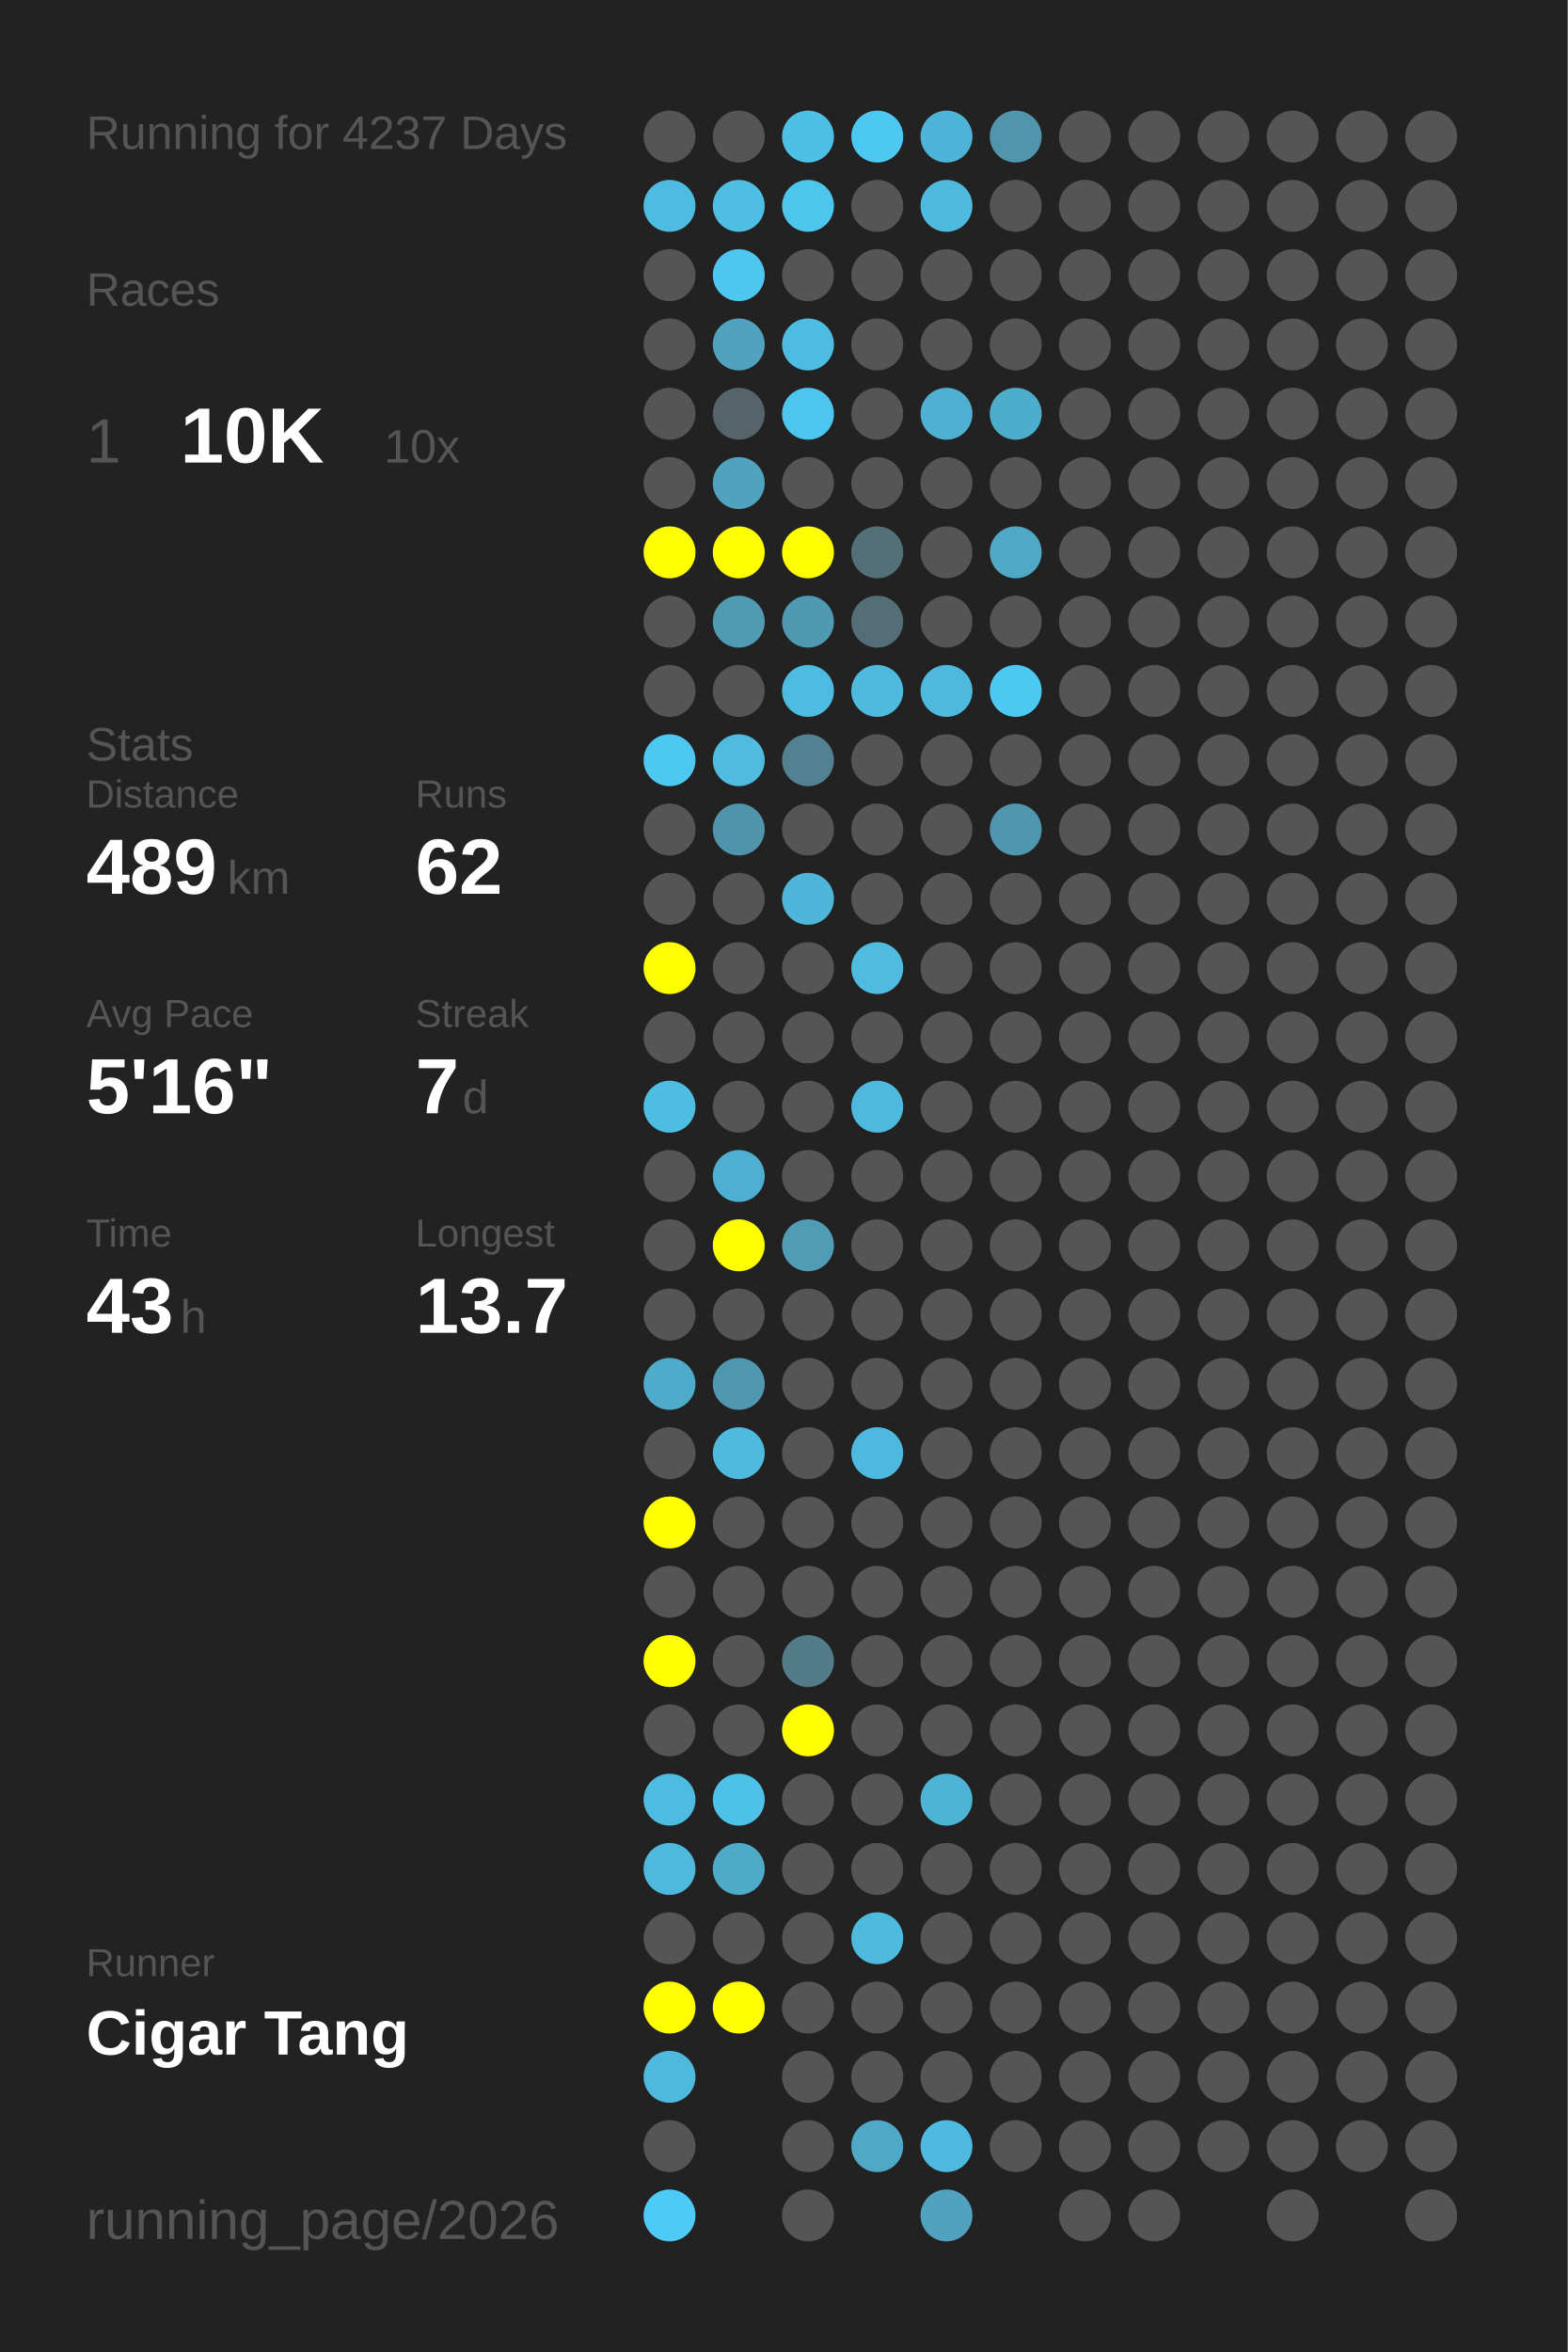
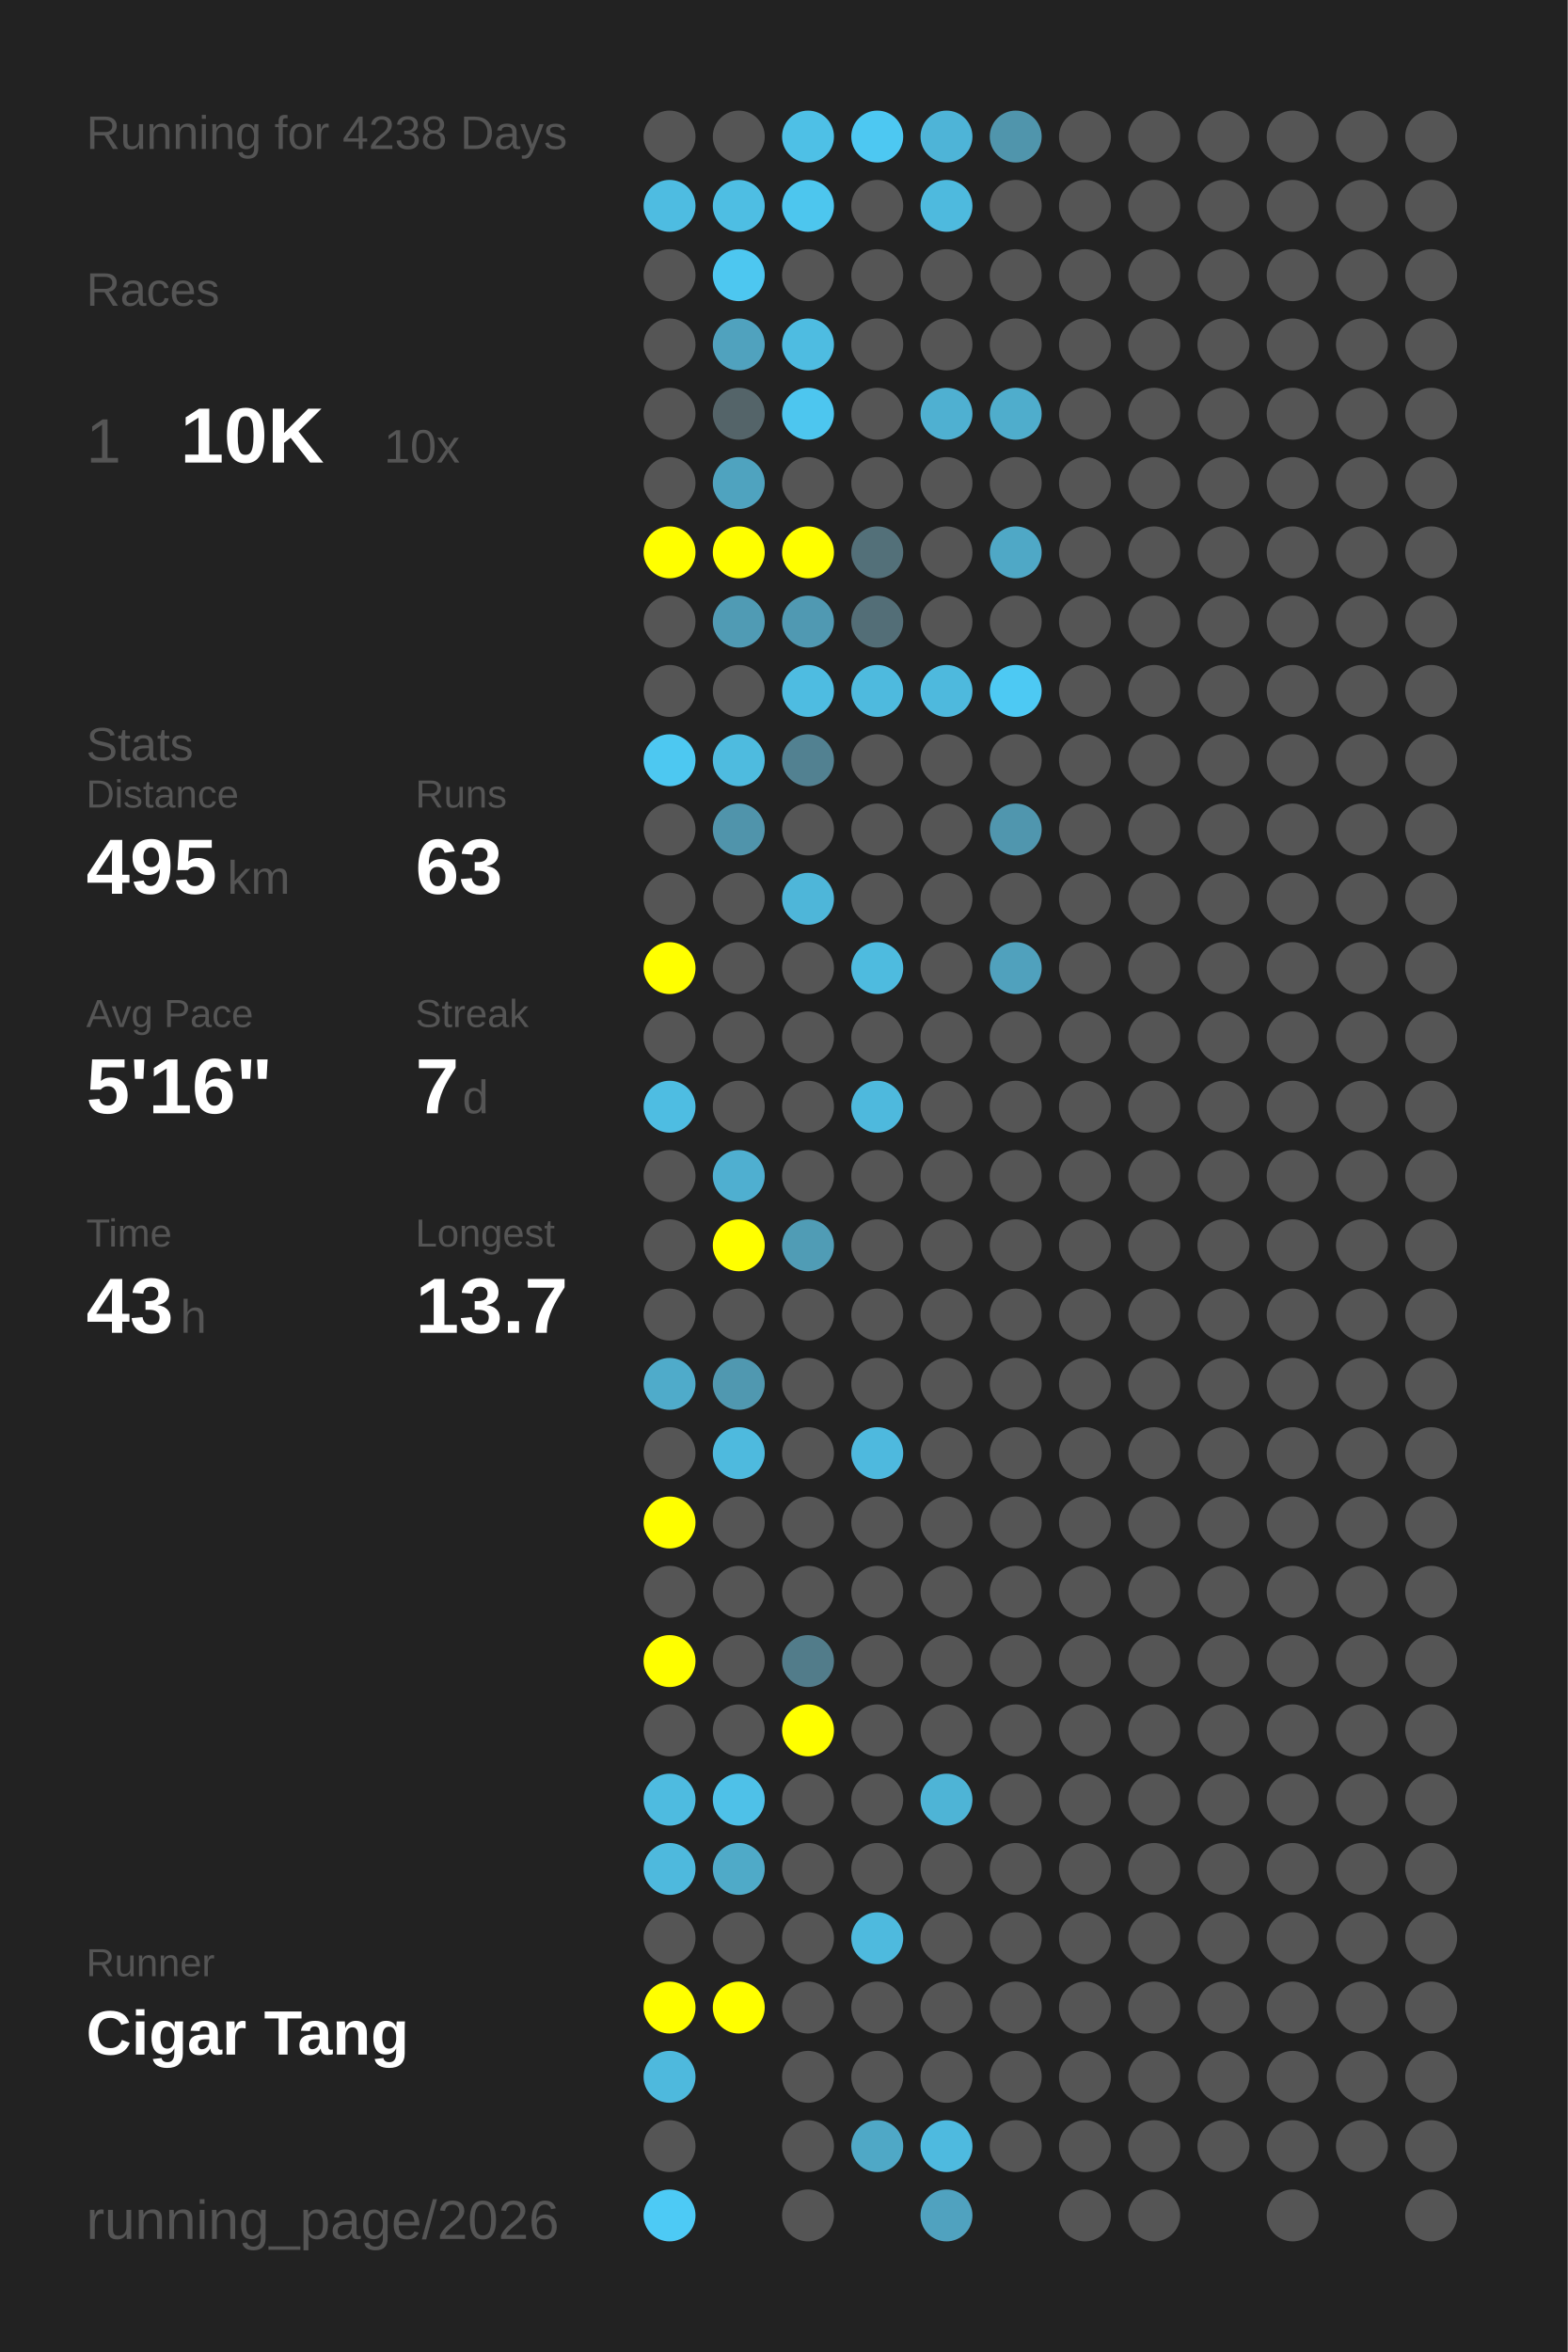
<svg xmlns="http://www.w3.org/2000/svg" baseProfile="full" height="300mm" version="1.1" viewBox="0,0,200,300" width="200mm">
  <defs />
  <rect fill="#222222" height="300" width="200" x="0" y="0" />
-   <text fill="#555555" style="font-size:6px; font-family:Arial;" x="11" y="19">Running for 4237 Days</text>
+   <text fill="#555555" style="font-size:6px; font-family:Arial;" x="11" y="19">Running for 4238 Days</text>
  <text fill="#555555" style="font-size:6px; font-family:Arial;" x="11" y="39">Races</text>
  <text fill="#555555" style="font-size:8px; font-family:Arial;" x="11" y="59">1</text>
  <text fill="#FFFFFF" style="font-size:10px; font-family:Arial; font-weight:bold;" x="23" y="59">10K</text>
  <text fill="#555555" style="font-size:6px; font-family:Arial;" x="49" y="59">10x</text>
  <text fill="#555555" style="font-size:6px; font-family:Arial;" x="11" y="97">Stats</text>
  <text fill="#555555" style="font-size:5px; font-family:Arial;" x="11" y="103">Distance</text>
-   <text fill="#FFFFFF" style="font-size:10px; font-family:Arial; font-weight:bold;" x="11" y="114">489</text>
+   <text fill="#FFFFFF" style="font-size:10px; font-family:Arial; font-weight:bold;" x="11" y="114">495</text>
  <text fill="#555555" style="font-size:6px; font-family:Arial;" x="29" y="114">km</text>
  <text fill="#555555" style="font-size:5px; font-family:Arial;" x="53" y="103">Runs</text>
-   <text fill="#FFFFFF" style="font-size:10px; font-family:Arial; font-weight:bold;" x="53" y="114">62</text>
+   <text fill="#FFFFFF" style="font-size:10px; font-family:Arial; font-weight:bold;" x="53" y="114">63</text>
  <text fill="#555555" style="font-size:5px; font-family:Arial;" x="11" y="131">Avg Pace</text>
  <text fill="#FFFFFF" style="font-size:10px; font-family:Arial; font-weight:bold;" x="11" y="142">5'16"</text>
  <text fill="#555555" style="font-size:5px; font-family:Arial;" x="53" y="131">Streak</text>
  <text fill="#FFFFFF" style="font-size:10px; font-family:Arial; font-weight:bold;" x="53" y="142">7</text>
  <text fill="#555555" style="font-size:6px; font-family:Arial;" x="59" y="142">d</text>
  <text fill="#555555" style="font-size:5px; font-family:Arial;" x="11" y="159">Time</text>
  <text fill="#FFFFFF" style="font-size:10px; font-family:Arial; font-weight:bold;" x="11" y="170">43</text>
  <text fill="#555555" style="font-size:6px; font-family:Arial;" x="23" y="170">h</text>
  <text fill="#555555" style="font-size:5px; font-family:Arial;" x="53" y="159">Longest</text>
  <text fill="#FFFFFF" style="font-size:10px; font-family:Arial; font-weight:bold;" x="53" y="170">13.7</text>
  <text fill="#555555" style="font-size:5px; font-family:Arial;" x="11" y="252.065">Runner</text>
  <text fill="#FFFFFF" style="font-size:8px; font-family:Arial; font-weight:bold;" x="11" y="262.065">Cigar Tang</text>
  <text fill="#555555" style="font-size:7px; font-family:Arial;" x="11" y="285.581">running_page/2026</text>
  <circle cx="85.417" cy="17.419" fill="#555555" r="3.312" />
  <circle cx="85.417" cy="26.258" fill="#4ebce1" r="3.312" />
  <circle cx="85.417" cy="35.097" fill="#555555" r="3.312" />
  <circle cx="85.417" cy="43.935" fill="#555555" r="3.312" />
  <circle cx="85.417" cy="52.774" fill="#555555" r="3.312" />
  <circle cx="85.417" cy="61.613" fill="#555555" r="3.312" />
  <circle cx="85.417" cy="70.452" fill="#FFFF00" r="3.312" />
  <circle cx="85.417" cy="79.29" fill="#555555" r="3.312" />
  <circle cx="85.417" cy="88.129" fill="#555555" r="3.312" />
  <circle cx="85.417" cy="96.968" fill="#4dc8f1" r="3.312" />
  <circle cx="85.417" cy="105.806" fill="#555555" r="3.312" />
  <circle cx="85.417" cy="114.645" fill="#555555" r="3.312" />
  <circle cx="85.417" cy="123.484" fill="#FFFF00" r="3.312" />
  <circle cx="85.417" cy="132.323" fill="#555555" r="3.312" />
  <circle cx="85.417" cy="141.161" fill="#4ebde2" r="3.312" />
  <circle cx="85.417" cy="150" fill="#555555" r="3.312" />
  <circle cx="85.417" cy="158.839" fill="#555555" r="3.312" />
  <circle cx="85.417" cy="167.677" fill="#555555" r="3.312" />
  <circle cx="85.417" cy="176.516" fill="#4fabca" r="3.312" />
  <circle cx="85.417" cy="185.355" fill="#555555" r="3.312" />
  <circle cx="85.417" cy="194.194" fill="#FFFF00" r="3.312" />
  <circle cx="85.417" cy="203.032" fill="#555555" r="3.312" />
  <circle cx="85.417" cy="211.871" fill="#FFFF00" r="3.312" />
  <circle cx="85.417" cy="220.71" fill="#555555" r="3.312" />
  <circle cx="85.417" cy="229.548" fill="#4ebbe0" r="3.312" />
  <circle cx="85.417" cy="238.387" fill="#4eb9dd" r="3.312" />
  <circle cx="85.417" cy="247.226" fill="#555555" r="3.312" />
  <circle cx="85.417" cy="256.065" fill="#FFFF00" r="3.312" />
  <circle cx="85.417" cy="264.903" fill="#4eb9dd" r="3.312" />
  <circle cx="85.417" cy="273.742" fill="#555555" r="3.312" />
  <circle cx="85.417" cy="282.581" fill="#4dcaf5" r="3.312" />
  <circle cx="94.25" cy="17.419" fill="#555555" r="3.312" />
  <circle cx="94.25" cy="26.258" fill="#4ebee3" r="3.312" />
  <circle cx="94.25" cy="35.097" fill="#4dc7f0" r="3.312" />
  <circle cx="94.25" cy="43.935" fill="#50a2be" r="3.312" />
  <circle cx="94.25" cy="52.774" fill="#546469" r="3.312" />
  <circle cx="94.25" cy="61.613" fill="#4fa3bf" r="3.312" />
  <circle cx="94.25" cy="70.452" fill="#FFFF00" r="3.312" />
  <circle cx="94.25" cy="79.29" fill="#509bb4" r="3.312" />
  <circle cx="94.25" cy="88.129" fill="#555555" r="3.312" />
  <circle cx="94.25" cy="96.968" fill="#4ebbdf" r="3.312" />
  <circle cx="94.25" cy="105.806" fill="#5094ab" r="3.312" />
  <circle cx="94.25" cy="114.645" fill="#555555" r="3.312" />
  <circle cx="94.25" cy="123.484" fill="#555555" r="3.312" />
  <circle cx="94.25" cy="132.323" fill="#555555" r="3.312" />
  <circle cx="94.25" cy="141.161" fill="#555555" r="3.312" />
  <circle cx="94.25" cy="150" fill="#4fafd0" r="3.312" />
  <circle cx="94.25" cy="158.839" fill="#FFFF00" r="3.312" />
  <circle cx="94.25" cy="167.677" fill="#555555" r="3.312" />
  <circle cx="94.25" cy="176.516" fill="#5098b0" r="3.312" />
  <circle cx="94.25" cy="185.355" fill="#4ebade" r="3.312" />
  <circle cx="94.25" cy="194.194" fill="#555555" r="3.312" />
  <circle cx="94.25" cy="203.032" fill="#555555" r="3.312" />
  <circle cx="94.25" cy="211.871" fill="#555555" r="3.312" />
  <circle cx="94.25" cy="220.71" fill="#555555" r="3.312" />
  <circle cx="94.25" cy="229.548" fill="#4ec1e8" r="3.312" />
  <circle cx="94.25" cy="238.387" fill="#4faac8" r="3.312" />
  <circle cx="94.25" cy="247.226" fill="#555555" r="3.312" />
  <circle cx="94.25" cy="256.065" fill="#FFFF00" r="3.312" />
  <circle cx="103.083" cy="17.419" fill="#4ec0e6" r="3.312" />
  <circle cx="103.083" cy="26.258" fill="#4dc6ee" r="3.312" />
  <circle cx="103.083" cy="35.097" fill="#555555" r="3.312" />
  <circle cx="103.083" cy="43.935" fill="#4ebce1" r="3.312" />
  <circle cx="103.083" cy="52.774" fill="#4dc6ef" r="3.312" />
  <circle cx="103.083" cy="61.613" fill="#555555" r="3.312" />
  <circle cx="103.083" cy="70.452" fill="#FFFF00" r="3.312" />
  <circle cx="103.083" cy="79.29" fill="#5099b2" r="3.312" />
  <circle cx="103.083" cy="88.129" fill="#4ebce1" r="3.312" />
  <circle cx="103.083" cy="96.968" fill="#528191" r="3.312" />
  <circle cx="103.083" cy="105.806" fill="#555555" r="3.312" />
  <circle cx="103.083" cy="114.645" fill="#4eb6d9" r="3.312" />
  <circle cx="103.083" cy="123.484" fill="#555555" r="3.312" />
  <circle cx="103.083" cy="132.323" fill="#555555" r="3.312" />
  <circle cx="103.083" cy="141.161" fill="#555555" r="3.312" />
  <circle cx="103.083" cy="150" fill="#555555" r="3.312" />
  <circle cx="103.083" cy="158.839" fill="#509cb5" r="3.312" />
  <circle cx="103.083" cy="167.677" fill="#555555" r="3.312" />
  <circle cx="103.083" cy="176.516" fill="#555555" r="3.312" />
  <circle cx="103.083" cy="185.355" fill="#555555" r="3.312" />
  <circle cx="103.083" cy="194.194" fill="#555555" r="3.312" />
  <circle cx="103.083" cy="203.032" fill="#555555" r="3.312" />
  <circle cx="103.083" cy="211.871" fill="#527c8a" r="3.312" />
  <circle cx="103.083" cy="220.71" fill="#FFFF00" r="3.312" />
  <circle cx="103.083" cy="229.548" fill="#555555" r="3.312" />
  <circle cx="103.083" cy="238.387" fill="#555555" r="3.312" />
  <circle cx="103.083" cy="247.226" fill="#555555" r="3.312" />
  <circle cx="103.083" cy="256.065" fill="#555555" r="3.312" />
  <circle cx="103.083" cy="264.903" fill="#555555" r="3.312" />
  <circle cx="103.083" cy="273.742" fill="#555555" r="3.312" />
  <circle cx="103.083" cy="282.581" fill="#555555" r="3.312" />
  <circle cx="111.917" cy="17.419" fill="#4dc8f2" r="3.312" />
  <circle cx="111.917" cy="26.258" fill="#555555" r="3.312" />
  <circle cx="111.917" cy="35.097" fill="#555555" r="3.312" />
  <circle cx="111.917" cy="43.935" fill="#555555" r="3.312" />
  <circle cx="111.917" cy="52.774" fill="#555555" r="3.312" />
  <circle cx="111.917" cy="61.613" fill="#555555" r="3.312" />
  <circle cx="111.917" cy="70.452" fill="#537079" r="3.312" />
  <circle cx="111.917" cy="79.29" fill="#536e77" r="3.312" />
  <circle cx="111.917" cy="88.129" fill="#4ebade" r="3.312" />
  <circle cx="111.917" cy="96.968" fill="#555555" r="3.312" />
  <circle cx="111.917" cy="105.806" fill="#555555" r="3.312" />
  <circle cx="111.917" cy="114.645" fill="#555555" r="3.312" />
  <circle cx="111.917" cy="123.484" fill="#4ebbdf" r="3.312" />
  <circle cx="111.917" cy="132.323" fill="#555555" r="3.312" />
  <circle cx="111.917" cy="141.161" fill="#4eb9dd" r="3.312" />
  <circle cx="111.917" cy="150" fill="#555555" r="3.312" />
  <circle cx="111.917" cy="158.839" fill="#555555" r="3.312" />
  <circle cx="111.917" cy="167.677" fill="#555555" r="3.312" />
  <circle cx="111.917" cy="176.516" fill="#555555" r="3.312" />
  <circle cx="111.917" cy="185.355" fill="#4eb9de" r="3.312" />
  <circle cx="111.917" cy="194.194" fill="#555555" r="3.312" />
  <circle cx="111.917" cy="203.032" fill="#555555" r="3.312" />
  <circle cx="111.917" cy="211.871" fill="#555555" r="3.312" />
  <circle cx="111.917" cy="220.71" fill="#555555" r="3.312" />
  <circle cx="111.917" cy="229.548" fill="#555555" r="3.312" />
  <circle cx="111.917" cy="238.387" fill="#555555" r="3.312" />
  <circle cx="111.917" cy="247.226" fill="#4ebade" r="3.312" />
  <circle cx="111.917" cy="256.065" fill="#555555" r="3.312" />
  <circle cx="111.917" cy="264.903" fill="#555555" r="3.312" />
  <circle cx="111.917" cy="273.742" fill="#4fa8c6" r="3.312" />
  <circle cx="120.75" cy="17.419" fill="#4eb4d7" r="3.312" />
  <circle cx="120.75" cy="26.258" fill="#4ebade" r="3.312" />
  <circle cx="120.75" cy="35.097" fill="#555555" r="3.312" />
  <circle cx="120.75" cy="43.935" fill="#555555" r="3.312" />
  <circle cx="120.75" cy="52.774" fill="#4fb0d1" r="3.312" />
  <circle cx="120.75" cy="61.613" fill="#555555" r="3.312" />
  <circle cx="120.75" cy="70.452" fill="#555555" r="3.312" />
  <circle cx="120.75" cy="79.29" fill="#555555" r="3.312" />
  <circle cx="120.75" cy="88.129" fill="#4eb9dd" r="3.312" />
  <circle cx="120.75" cy="96.968" fill="#555555" r="3.312" />
  <circle cx="120.75" cy="105.806" fill="#555555" r="3.312" />
  <circle cx="120.75" cy="114.645" fill="#555555" r="3.312" />
  <circle cx="120.75" cy="123.484" fill="#555555" r="3.312" />
  <circle cx="120.75" cy="132.323" fill="#555555" r="3.312" />
  <circle cx="120.75" cy="141.161" fill="#555555" r="3.312" />
  <circle cx="120.75" cy="150" fill="#555555" r="3.312" />
  <circle cx="120.75" cy="158.839" fill="#555555" r="3.312" />
  <circle cx="120.75" cy="167.677" fill="#555555" r="3.312" />
  <circle cx="120.75" cy="176.516" fill="#555555" r="3.312" />
  <circle cx="120.75" cy="185.355" fill="#555555" r="3.312" />
  <circle cx="120.75" cy="194.194" fill="#555555" r="3.312" />
  <circle cx="120.75" cy="203.032" fill="#555555" r="3.312" />
  <circle cx="120.75" cy="211.871" fill="#555555" r="3.312" />
  <circle cx="120.75" cy="220.71" fill="#555555" r="3.312" />
  <circle cx="120.75" cy="229.548" fill="#4eb4d6" r="3.312" />
  <circle cx="120.75" cy="238.387" fill="#555555" r="3.312" />
  <circle cx="120.75" cy="247.226" fill="#555555" r="3.312" />
  <circle cx="120.75" cy="256.065" fill="#555555" r="3.312" />
  <circle cx="120.75" cy="264.903" fill="#555555" r="3.312" />
  <circle cx="120.75" cy="273.742" fill="#4ebadf" r="3.312" />
  <circle cx="120.75" cy="282.581" fill="#50a2bf" r="3.312" />
  <circle cx="129.583" cy="17.419" fill="#5095ac" r="3.312" />
  <circle cx="129.583" cy="26.258" fill="#555555" r="3.312" />
  <circle cx="129.583" cy="35.097" fill="#555555" r="3.312" />
  <circle cx="129.583" cy="43.935" fill="#555555" r="3.312" />
  <circle cx="129.583" cy="52.774" fill="#4fadcc" r="3.312" />
  <circle cx="129.583" cy="61.613" fill="#555555" r="3.312" />
  <circle cx="129.583" cy="70.452" fill="#4fa8c6" r="3.312" />
  <circle cx="129.583" cy="79.29" fill="#555555" r="3.312" />
  <circle cx="129.583" cy="88.129" fill="#4dc9f3" r="3.312" />
  <circle cx="129.583" cy="96.968" fill="#555555" r="3.312" />
  <circle cx="129.583" cy="105.806" fill="#5096ae" r="3.312" />
  <circle cx="129.583" cy="114.645" fill="#555555" r="3.312" />
-   <circle cx="129.583" cy="123.484" fill="#555555" r="3.312" />
+   <circle cx="129.583" cy="123.484" fill="#50a1bd" r="3.312" />
  <circle cx="129.583" cy="132.323" fill="#555555" r="3.312" />
  <circle cx="129.583" cy="141.161" fill="#555555" r="3.312" />
  <circle cx="129.583" cy="150" fill="#555555" r="3.312" />
  <circle cx="129.583" cy="158.839" fill="#555555" r="3.312" />
  <circle cx="129.583" cy="167.677" fill="#555555" r="3.312" />
  <circle cx="129.583" cy="176.516" fill="#555555" r="3.312" />
  <circle cx="129.583" cy="185.355" fill="#555555" r="3.312" />
  <circle cx="129.583" cy="194.194" fill="#555555" r="3.312" />
  <circle cx="129.583" cy="203.032" fill="#555555" r="3.312" />
  <circle cx="129.583" cy="211.871" fill="#555555" r="3.312" />
  <circle cx="129.583" cy="220.71" fill="#555555" r="3.312" />
  <circle cx="129.583" cy="229.548" fill="#555555" r="3.312" />
  <circle cx="129.583" cy="238.387" fill="#555555" r="3.312" />
  <circle cx="129.583" cy="247.226" fill="#555555" r="3.312" />
  <circle cx="129.583" cy="256.065" fill="#555555" r="3.312" />
  <circle cx="129.583" cy="264.903" fill="#555555" r="3.312" />
  <circle cx="129.583" cy="273.742" fill="#555555" r="3.312" />
  <circle cx="138.417" cy="17.419" fill="#555555" r="3.312" />
  <circle cx="138.417" cy="26.258" fill="#555555" r="3.312" />
  <circle cx="138.417" cy="35.097" fill="#555555" r="3.312" />
  <circle cx="138.417" cy="43.935" fill="#555555" r="3.312" />
  <circle cx="138.417" cy="52.774" fill="#555555" r="3.312" />
  <circle cx="138.417" cy="61.613" fill="#555555" r="3.312" />
  <circle cx="138.417" cy="70.452" fill="#555555" r="3.312" />
  <circle cx="138.417" cy="79.29" fill="#555555" r="3.312" />
  <circle cx="138.417" cy="88.129" fill="#555555" r="3.312" />
  <circle cx="138.417" cy="96.968" fill="#555555" r="3.312" />
  <circle cx="138.417" cy="105.806" fill="#555555" r="3.312" />
  <circle cx="138.417" cy="114.645" fill="#555555" r="3.312" />
  <circle cx="138.417" cy="123.484" fill="#555555" r="3.312" />
  <circle cx="138.417" cy="132.323" fill="#555555" r="3.312" />
  <circle cx="138.417" cy="141.161" fill="#555555" r="3.312" />
  <circle cx="138.417" cy="150" fill="#555555" r="3.312" />
  <circle cx="138.417" cy="158.839" fill="#555555" r="3.312" />
  <circle cx="138.417" cy="167.677" fill="#555555" r="3.312" />
  <circle cx="138.417" cy="176.516" fill="#555555" r="3.312" />
  <circle cx="138.417" cy="185.355" fill="#555555" r="3.312" />
  <circle cx="138.417" cy="194.194" fill="#555555" r="3.312" />
  <circle cx="138.417" cy="203.032" fill="#555555" r="3.312" />
  <circle cx="138.417" cy="211.871" fill="#555555" r="3.312" />
  <circle cx="138.417" cy="220.71" fill="#555555" r="3.312" />
  <circle cx="138.417" cy="229.548" fill="#555555" r="3.312" />
  <circle cx="138.417" cy="238.387" fill="#555555" r="3.312" />
  <circle cx="138.417" cy="247.226" fill="#555555" r="3.312" />
  <circle cx="138.417" cy="256.065" fill="#555555" r="3.312" />
  <circle cx="138.417" cy="264.903" fill="#555555" r="3.312" />
  <circle cx="138.417" cy="273.742" fill="#555555" r="3.312" />
  <circle cx="138.417" cy="282.581" fill="#555555" r="3.312" />
  <circle cx="147.25" cy="17.419" fill="#555555" r="3.312" />
  <circle cx="147.25" cy="26.258" fill="#555555" r="3.312" />
  <circle cx="147.25" cy="35.097" fill="#555555" r="3.312" />
  <circle cx="147.25" cy="43.935" fill="#555555" r="3.312" />
  <circle cx="147.25" cy="52.774" fill="#555555" r="3.312" />
  <circle cx="147.25" cy="61.613" fill="#555555" r="3.312" />
  <circle cx="147.25" cy="70.452" fill="#555555" r="3.312" />
  <circle cx="147.25" cy="79.29" fill="#555555" r="3.312" />
  <circle cx="147.25" cy="88.129" fill="#555555" r="3.312" />
  <circle cx="147.25" cy="96.968" fill="#555555" r="3.312" />
  <circle cx="147.25" cy="105.806" fill="#555555" r="3.312" />
  <circle cx="147.25" cy="114.645" fill="#555555" r="3.312" />
  <circle cx="147.25" cy="123.484" fill="#555555" r="3.312" />
  <circle cx="147.25" cy="132.323" fill="#555555" r="3.312" />
  <circle cx="147.25" cy="141.161" fill="#555555" r="3.312" />
  <circle cx="147.25" cy="150" fill="#555555" r="3.312" />
  <circle cx="147.25" cy="158.839" fill="#555555" r="3.312" />
  <circle cx="147.25" cy="167.677" fill="#555555" r="3.312" />
  <circle cx="147.25" cy="176.516" fill="#555555" r="3.312" />
  <circle cx="147.25" cy="185.355" fill="#555555" r="3.312" />
  <circle cx="147.25" cy="194.194" fill="#555555" r="3.312" />
  <circle cx="147.25" cy="203.032" fill="#555555" r="3.312" />
  <circle cx="147.25" cy="211.871" fill="#555555" r="3.312" />
  <circle cx="147.25" cy="220.71" fill="#555555" r="3.312" />
  <circle cx="147.25" cy="229.548" fill="#555555" r="3.312" />
  <circle cx="147.25" cy="238.387" fill="#555555" r="3.312" />
  <circle cx="147.25" cy="247.226" fill="#555555" r="3.312" />
  <circle cx="147.25" cy="256.065" fill="#555555" r="3.312" />
  <circle cx="147.25" cy="264.903" fill="#555555" r="3.312" />
  <circle cx="147.25" cy="273.742" fill="#555555" r="3.312" />
  <circle cx="147.25" cy="282.581" fill="#555555" r="3.312" />
  <circle cx="156.083" cy="17.419" fill="#555555" r="3.312" />
  <circle cx="156.083" cy="26.258" fill="#555555" r="3.312" />
  <circle cx="156.083" cy="35.097" fill="#555555" r="3.312" />
  <circle cx="156.083" cy="43.935" fill="#555555" r="3.312" />
  <circle cx="156.083" cy="52.774" fill="#555555" r="3.312" />
  <circle cx="156.083" cy="61.613" fill="#555555" r="3.312" />
  <circle cx="156.083" cy="70.452" fill="#555555" r="3.312" />
  <circle cx="156.083" cy="79.29" fill="#555555" r="3.312" />
  <circle cx="156.083" cy="88.129" fill="#555555" r="3.312" />
  <circle cx="156.083" cy="96.968" fill="#555555" r="3.312" />
  <circle cx="156.083" cy="105.806" fill="#555555" r="3.312" />
  <circle cx="156.083" cy="114.645" fill="#555555" r="3.312" />
  <circle cx="156.083" cy="123.484" fill="#555555" r="3.312" />
  <circle cx="156.083" cy="132.323" fill="#555555" r="3.312" />
  <circle cx="156.083" cy="141.161" fill="#555555" r="3.312" />
  <circle cx="156.083" cy="150" fill="#555555" r="3.312" />
  <circle cx="156.083" cy="158.839" fill="#555555" r="3.312" />
  <circle cx="156.083" cy="167.677" fill="#555555" r="3.312" />
  <circle cx="156.083" cy="176.516" fill="#555555" r="3.312" />
  <circle cx="156.083" cy="185.355" fill="#555555" r="3.312" />
  <circle cx="156.083" cy="194.194" fill="#555555" r="3.312" />
  <circle cx="156.083" cy="203.032" fill="#555555" r="3.312" />
  <circle cx="156.083" cy="211.871" fill="#555555" r="3.312" />
  <circle cx="156.083" cy="220.71" fill="#555555" r="3.312" />
  <circle cx="156.083" cy="229.548" fill="#555555" r="3.312" />
  <circle cx="156.083" cy="238.387" fill="#555555" r="3.312" />
  <circle cx="156.083" cy="247.226" fill="#555555" r="3.312" />
  <circle cx="156.083" cy="256.065" fill="#555555" r="3.312" />
  <circle cx="156.083" cy="264.903" fill="#555555" r="3.312" />
  <circle cx="156.083" cy="273.742" fill="#555555" r="3.312" />
  <circle cx="164.917" cy="17.419" fill="#555555" r="3.312" />
  <circle cx="164.917" cy="26.258" fill="#555555" r="3.312" />
  <circle cx="164.917" cy="35.097" fill="#555555" r="3.312" />
  <circle cx="164.917" cy="43.935" fill="#555555" r="3.312" />
  <circle cx="164.917" cy="52.774" fill="#555555" r="3.312" />
  <circle cx="164.917" cy="61.613" fill="#555555" r="3.312" />
  <circle cx="164.917" cy="70.452" fill="#555555" r="3.312" />
  <circle cx="164.917" cy="79.29" fill="#555555" r="3.312" />
  <circle cx="164.917" cy="88.129" fill="#555555" r="3.312" />
  <circle cx="164.917" cy="96.968" fill="#555555" r="3.312" />
  <circle cx="164.917" cy="105.806" fill="#555555" r="3.312" />
  <circle cx="164.917" cy="114.645" fill="#555555" r="3.312" />
  <circle cx="164.917" cy="123.484" fill="#555555" r="3.312" />
  <circle cx="164.917" cy="132.323" fill="#555555" r="3.312" />
  <circle cx="164.917" cy="141.161" fill="#555555" r="3.312" />
  <circle cx="164.917" cy="150" fill="#555555" r="3.312" />
  <circle cx="164.917" cy="158.839" fill="#555555" r="3.312" />
  <circle cx="164.917" cy="167.677" fill="#555555" r="3.312" />
  <circle cx="164.917" cy="176.516" fill="#555555" r="3.312" />
  <circle cx="164.917" cy="185.355" fill="#555555" r="3.312" />
  <circle cx="164.917" cy="194.194" fill="#555555" r="3.312" />
  <circle cx="164.917" cy="203.032" fill="#555555" r="3.312" />
  <circle cx="164.917" cy="211.871" fill="#555555" r="3.312" />
  <circle cx="164.917" cy="220.71" fill="#555555" r="3.312" />
  <circle cx="164.917" cy="229.548" fill="#555555" r="3.312" />
  <circle cx="164.917" cy="238.387" fill="#555555" r="3.312" />
  <circle cx="164.917" cy="247.226" fill="#555555" r="3.312" />
  <circle cx="164.917" cy="256.065" fill="#555555" r="3.312" />
  <circle cx="164.917" cy="264.903" fill="#555555" r="3.312" />
  <circle cx="164.917" cy="273.742" fill="#555555" r="3.312" />
  <circle cx="164.917" cy="282.581" fill="#555555" r="3.312" />
  <circle cx="173.75" cy="17.419" fill="#555555" r="3.312" />
  <circle cx="173.75" cy="26.258" fill="#555555" r="3.312" />
  <circle cx="173.75" cy="35.097" fill="#555555" r="3.312" />
  <circle cx="173.75" cy="43.935" fill="#555555" r="3.312" />
  <circle cx="173.75" cy="52.774" fill="#555555" r="3.312" />
  <circle cx="173.75" cy="61.613" fill="#555555" r="3.312" />
  <circle cx="173.75" cy="70.452" fill="#555555" r="3.312" />
  <circle cx="173.75" cy="79.29" fill="#555555" r="3.312" />
  <circle cx="173.75" cy="88.129" fill="#555555" r="3.312" />
  <circle cx="173.75" cy="96.968" fill="#555555" r="3.312" />
  <circle cx="173.75" cy="105.806" fill="#555555" r="3.312" />
  <circle cx="173.75" cy="114.645" fill="#555555" r="3.312" />
  <circle cx="173.75" cy="123.484" fill="#555555" r="3.312" />
  <circle cx="173.75" cy="132.323" fill="#555555" r="3.312" />
  <circle cx="173.75" cy="141.161" fill="#555555" r="3.312" />
  <circle cx="173.75" cy="150" fill="#555555" r="3.312" />
  <circle cx="173.75" cy="158.839" fill="#555555" r="3.312" />
  <circle cx="173.75" cy="167.677" fill="#555555" r="3.312" />
  <circle cx="173.75" cy="176.516" fill="#555555" r="3.312" />
  <circle cx="173.75" cy="185.355" fill="#555555" r="3.312" />
  <circle cx="173.75" cy="194.194" fill="#555555" r="3.312" />
  <circle cx="173.75" cy="203.032" fill="#555555" r="3.312" />
  <circle cx="173.75" cy="211.871" fill="#555555" r="3.312" />
  <circle cx="173.75" cy="220.71" fill="#555555" r="3.312" />
  <circle cx="173.75" cy="229.548" fill="#555555" r="3.312" />
  <circle cx="173.75" cy="238.387" fill="#555555" r="3.312" />
  <circle cx="173.75" cy="247.226" fill="#555555" r="3.312" />
  <circle cx="173.75" cy="256.065" fill="#555555" r="3.312" />
  <circle cx="173.75" cy="264.903" fill="#555555" r="3.312" />
  <circle cx="173.75" cy="273.742" fill="#555555" r="3.312" />
  <circle cx="182.583" cy="17.419" fill="#555555" r="3.312" />
  <circle cx="182.583" cy="26.258" fill="#555555" r="3.312" />
  <circle cx="182.583" cy="35.097" fill="#555555" r="3.312" />
  <circle cx="182.583" cy="43.935" fill="#555555" r="3.312" />
  <circle cx="182.583" cy="52.774" fill="#555555" r="3.312" />
  <circle cx="182.583" cy="61.613" fill="#555555" r="3.312" />
  <circle cx="182.583" cy="70.452" fill="#555555" r="3.312" />
  <circle cx="182.583" cy="79.29" fill="#555555" r="3.312" />
  <circle cx="182.583" cy="88.129" fill="#555555" r="3.312" />
  <circle cx="182.583" cy="96.968" fill="#555555" r="3.312" />
  <circle cx="182.583" cy="105.806" fill="#555555" r="3.312" />
  <circle cx="182.583" cy="114.645" fill="#555555" r="3.312" />
  <circle cx="182.583" cy="123.484" fill="#555555" r="3.312" />
  <circle cx="182.583" cy="132.323" fill="#555555" r="3.312" />
  <circle cx="182.583" cy="141.161" fill="#555555" r="3.312" />
  <circle cx="182.583" cy="150" fill="#555555" r="3.312" />
  <circle cx="182.583" cy="158.839" fill="#555555" r="3.312" />
  <circle cx="182.583" cy="167.677" fill="#555555" r="3.312" />
  <circle cx="182.583" cy="176.516" fill="#555555" r="3.312" />
  <circle cx="182.583" cy="185.355" fill="#555555" r="3.312" />
  <circle cx="182.583" cy="194.194" fill="#555555" r="3.312" />
  <circle cx="182.583" cy="203.032" fill="#555555" r="3.312" />
  <circle cx="182.583" cy="211.871" fill="#555555" r="3.312" />
  <circle cx="182.583" cy="220.71" fill="#555555" r="3.312" />
  <circle cx="182.583" cy="229.548" fill="#555555" r="3.312" />
  <circle cx="182.583" cy="238.387" fill="#555555" r="3.312" />
  <circle cx="182.583" cy="247.226" fill="#555555" r="3.312" />
  <circle cx="182.583" cy="256.065" fill="#555555" r="3.312" />
  <circle cx="182.583" cy="264.903" fill="#555555" r="3.312" />
  <circle cx="182.583" cy="273.742" fill="#555555" r="3.312" />
  <circle cx="182.583" cy="282.581" fill="#555555" r="3.312" />
</svg>
